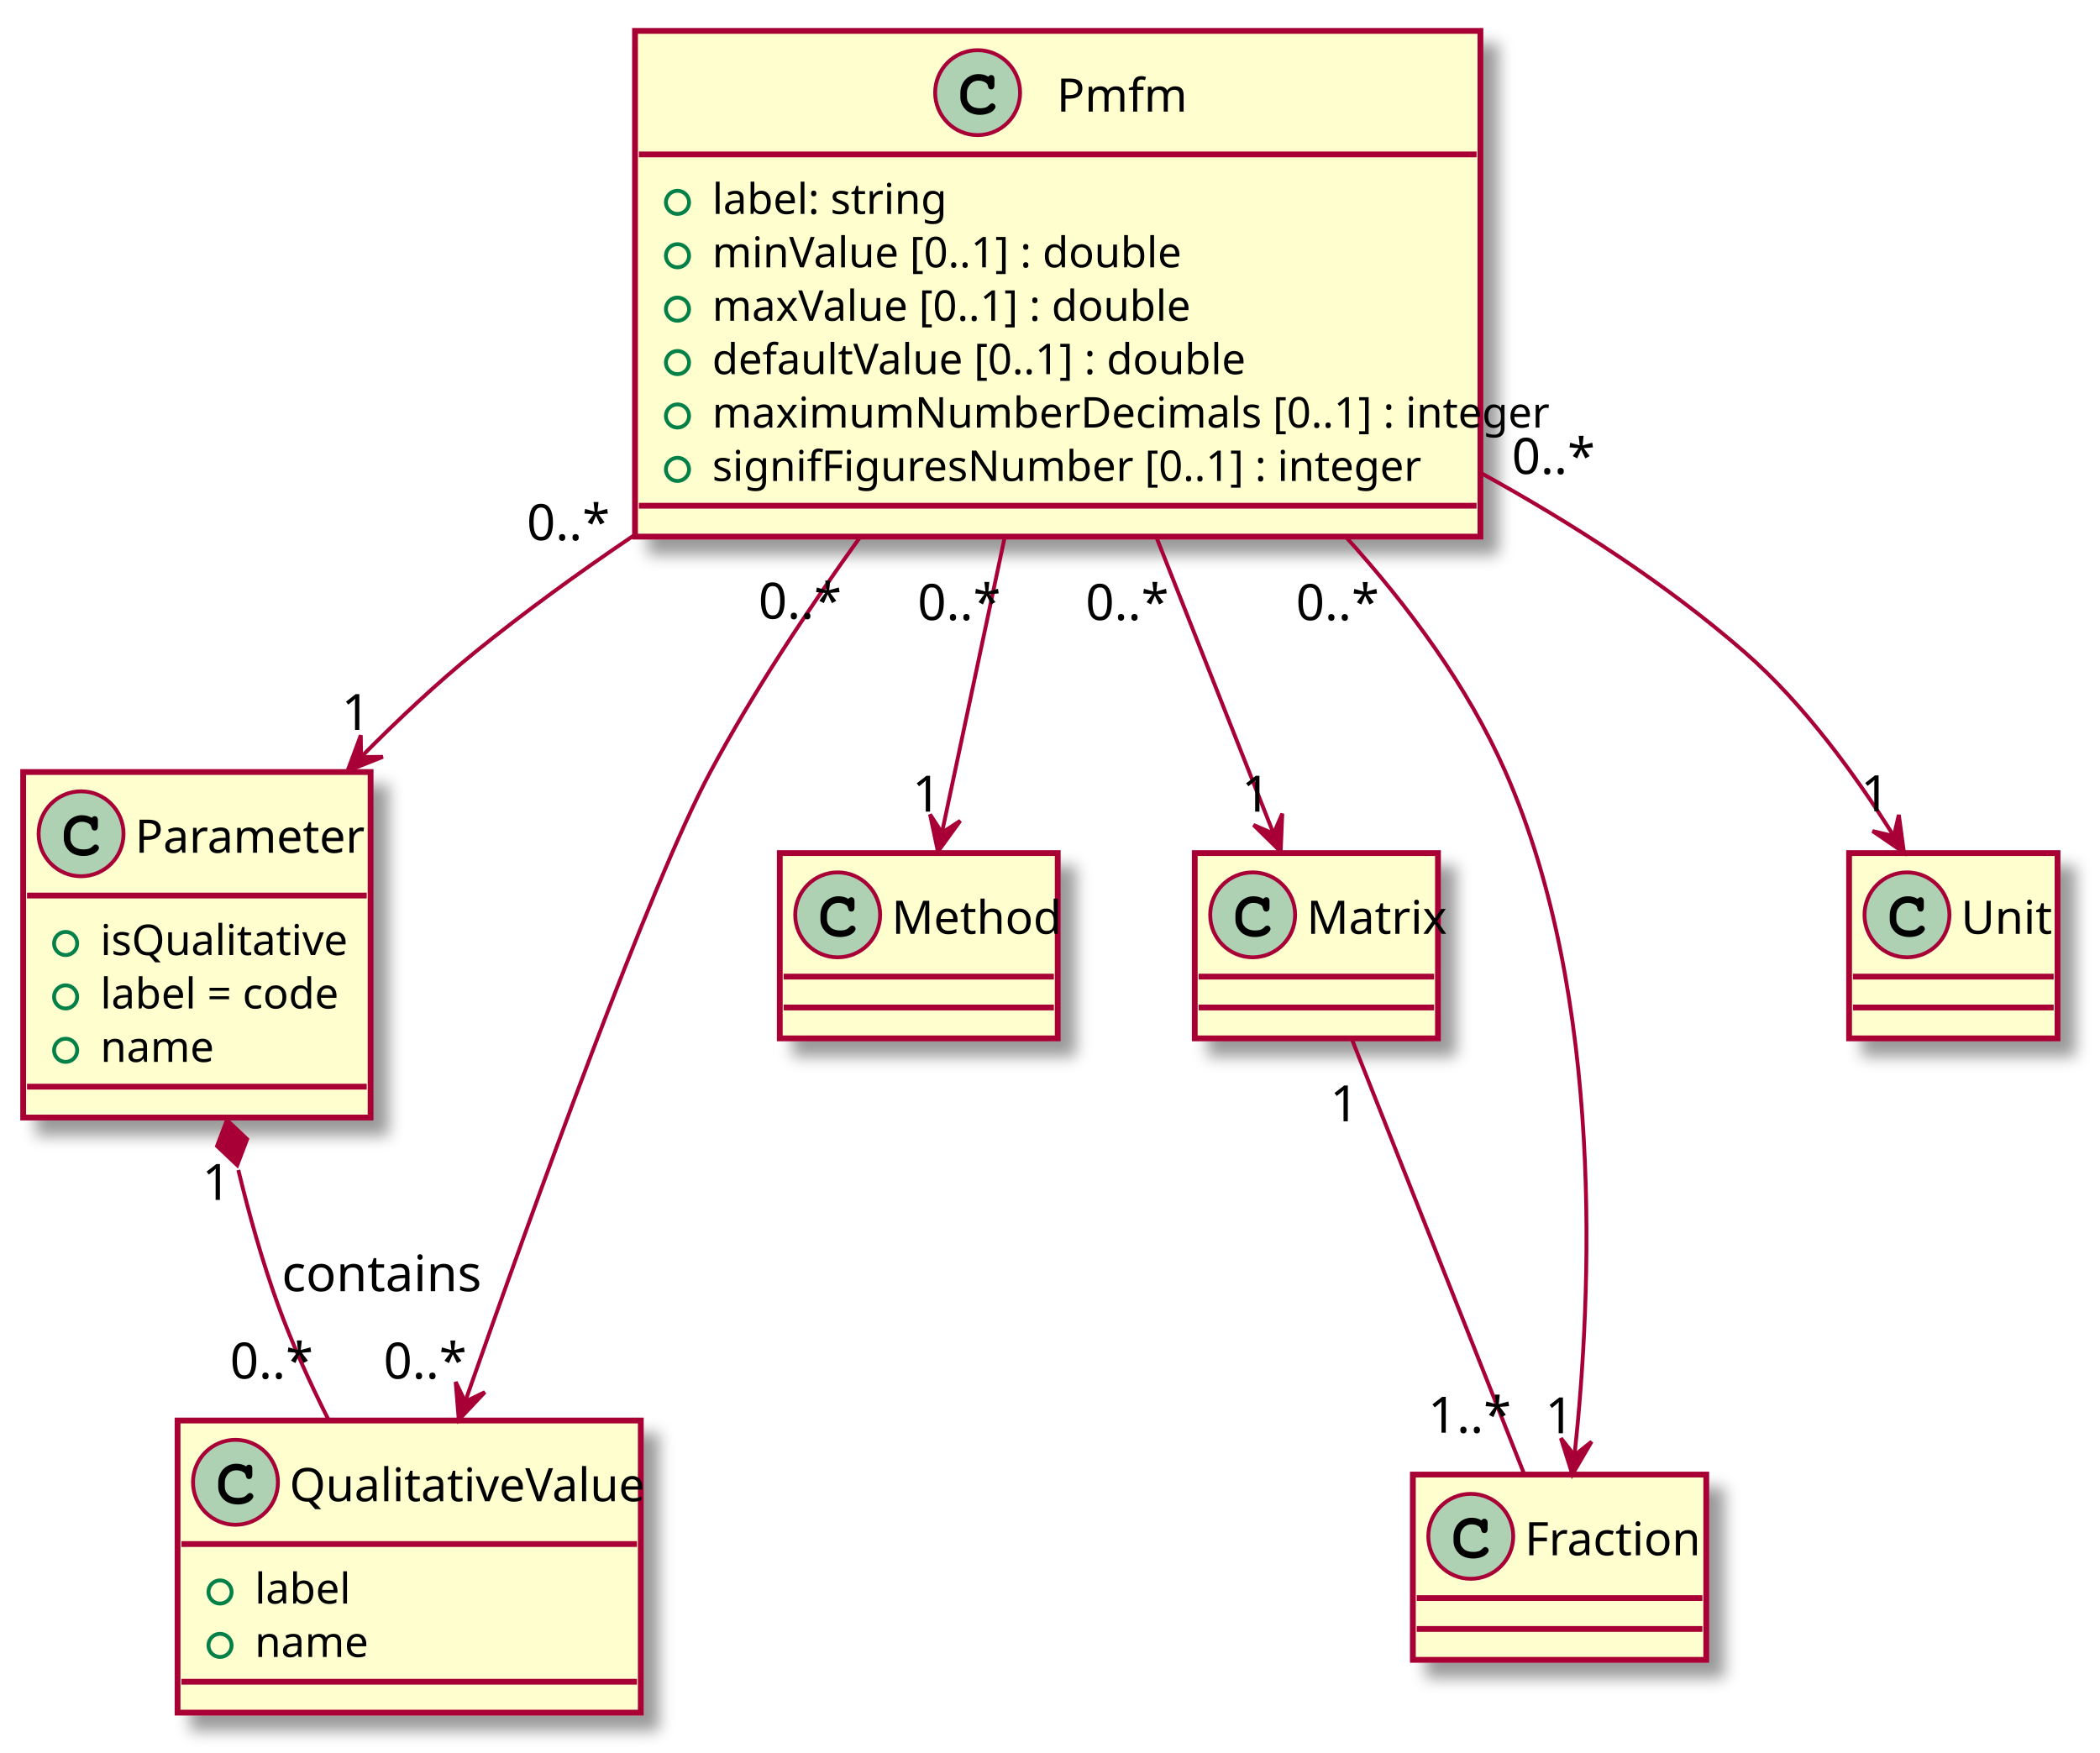
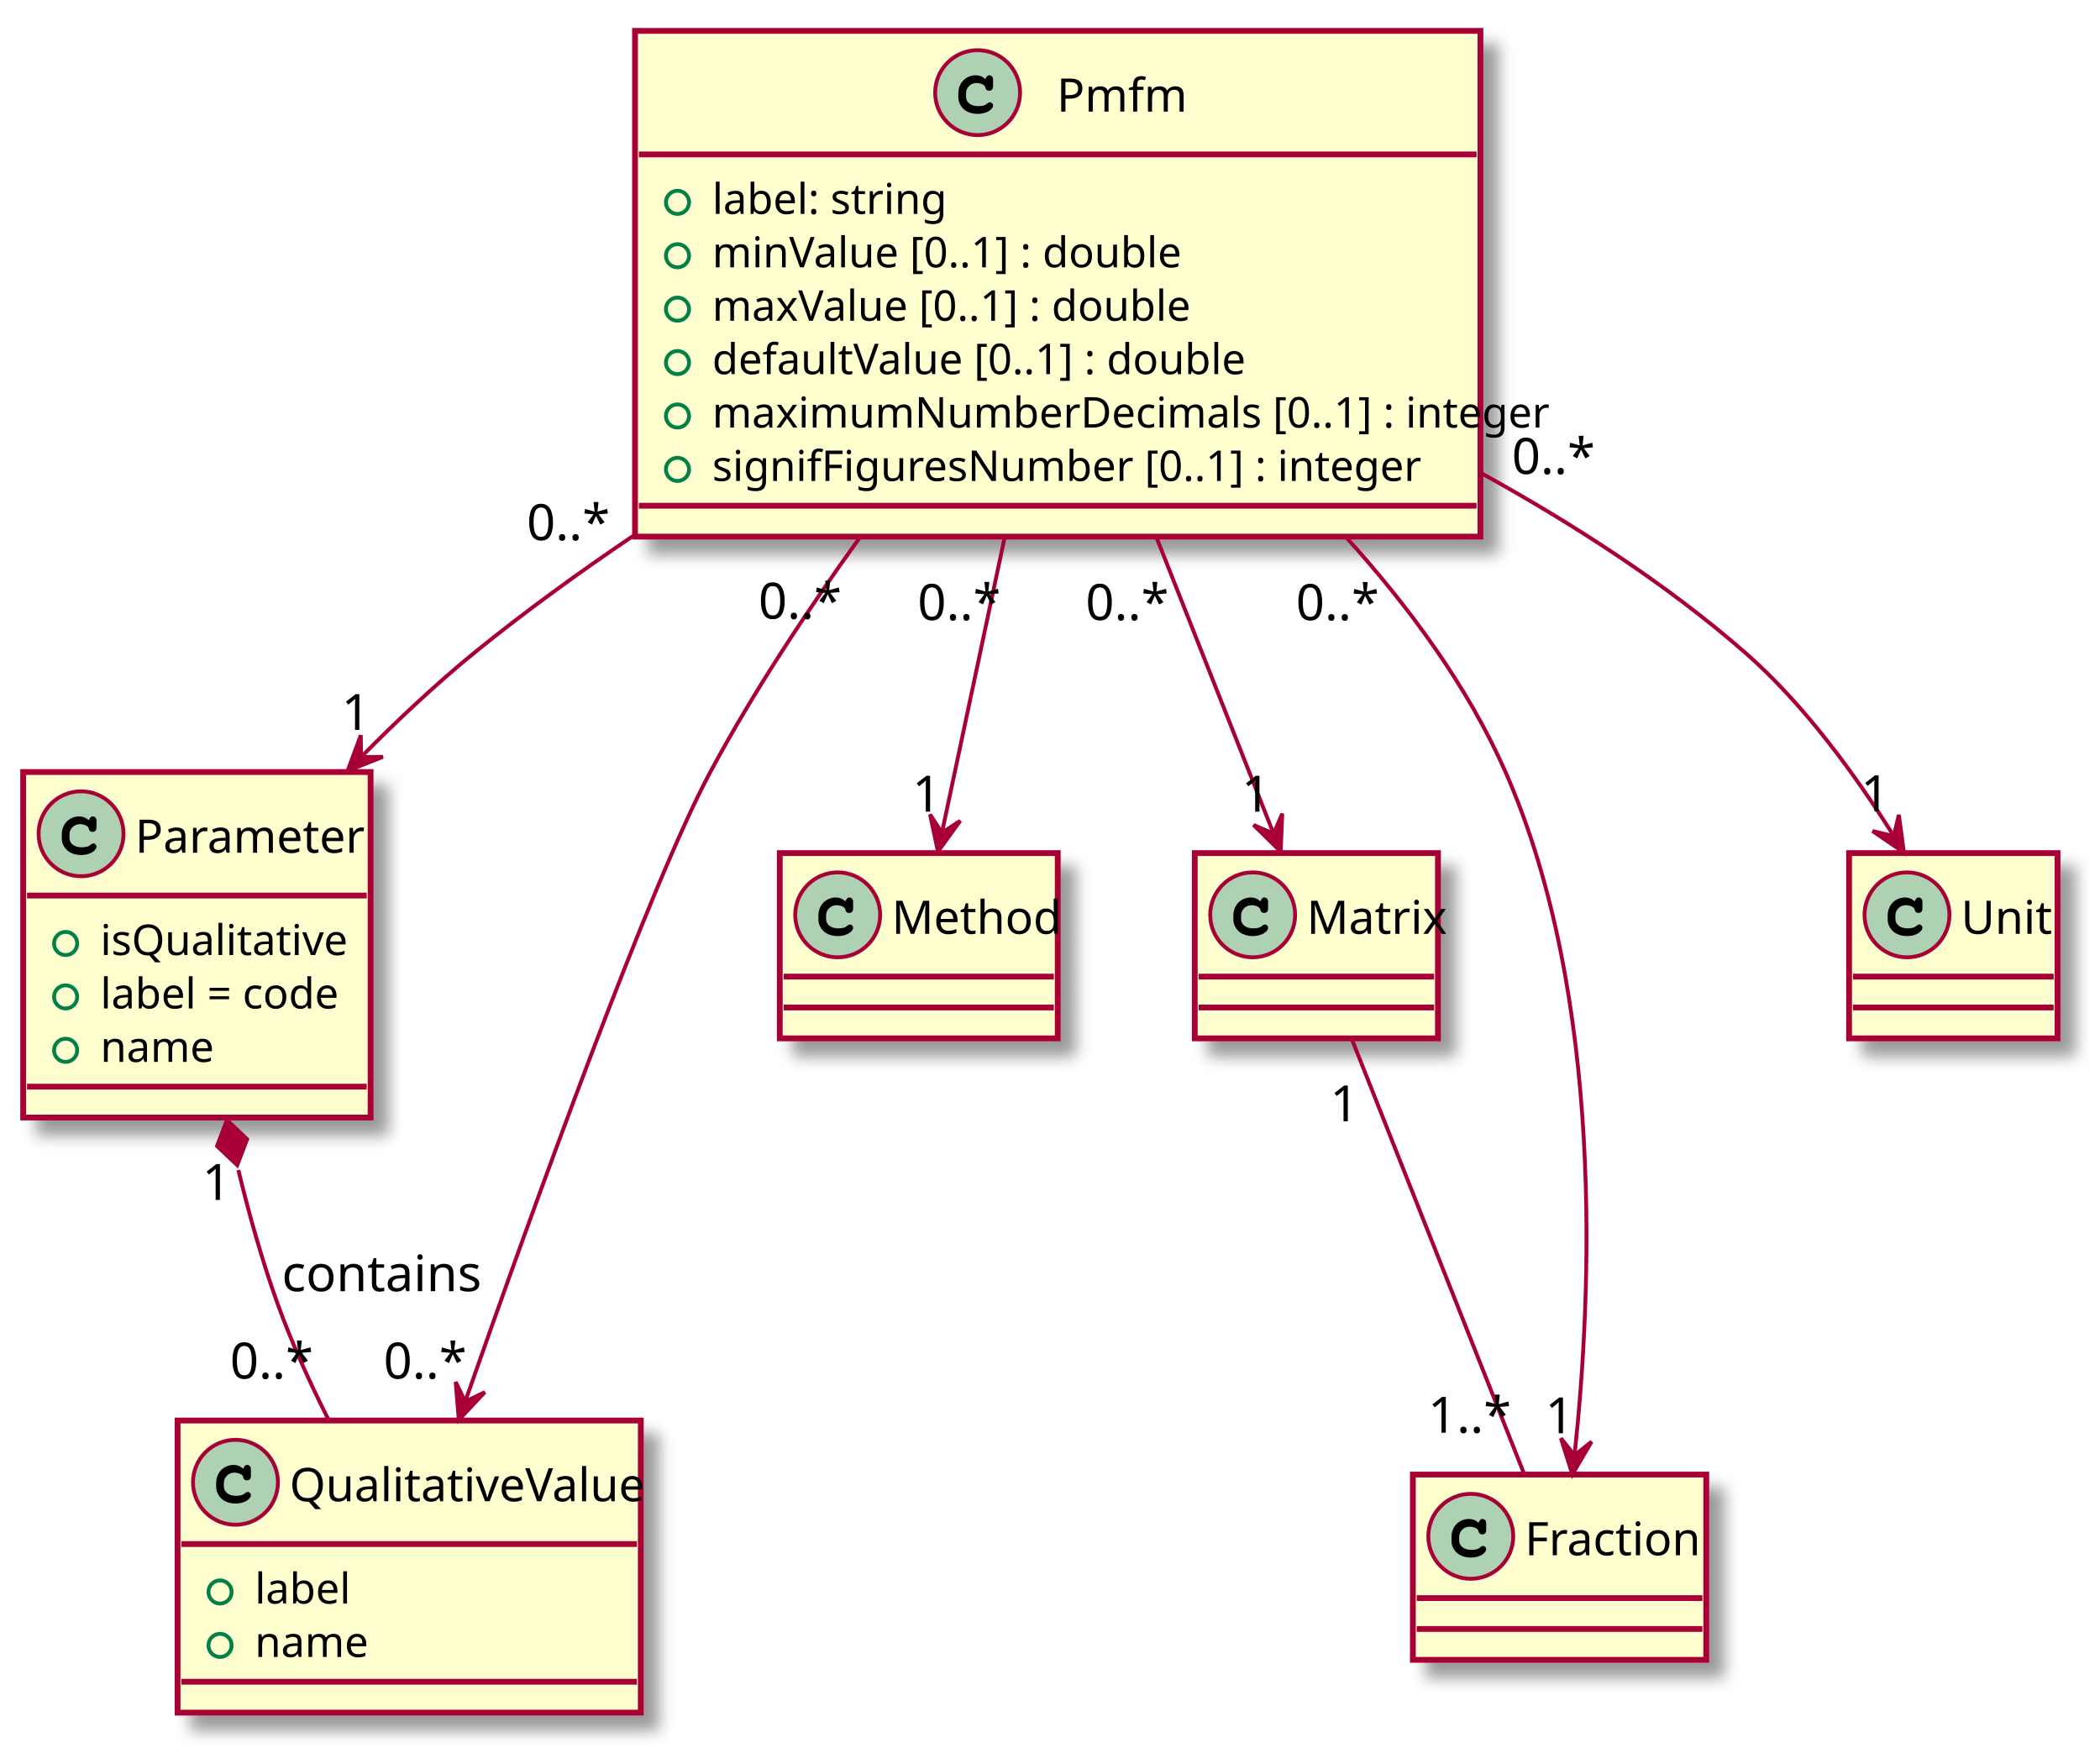
<svg xmlns="http://www.w3.org/2000/svg" contentScriptType="application/ecmascript" contentStyleType="text/css" height="454px" preserveAspectRatio="none" style="width:544px;height:454px;" version="1.1" viewBox="0 0 544 454" width="544px" zoomAndPan="magnify">
  <defs>
    <filter height="300%" id="fjoilwu7u0rds" width="300%" x="-1" y="-1">
      <feGaussianBlur result="blurOut" stdDeviation="2.0" />
      <feColorMatrix in="blurOut" result="blurOut2" type="matrix" values="0 0 0 0 0 0 0 0 0 0 0 0 0 0 0 0 0 0 .4 0" />
      <feOffset dx="4.0" dy="4.0" in="blurOut2" result="blurOut3" />
      <feBlend in="SourceGraphic" in2="blurOut3" mode="normal" />
    </filter>
  </defs>
  <g>
    <rect fill="#FEFECE" filter="url(#fjoilwu7u0rds)" height="131.016" id="Pmfm" style="stroke: #A80036; stroke-width: 1.5;" width="219" x="164.5" y="8" />
    <ellipse cx="253.25" cy="24" fill="#ADD1B2" rx="11" ry="11" style="stroke: #A80036; stroke-width: 1.0;" />
-     <path d="M256.016,19.875 Q256.172,19.656 256.359,19.547 Q256.547,19.438 256.766,19.438 Q257.141,19.438 257.375,19.695 Q257.609,19.953 257.609,20.562 L257.609,22.016 Q257.609,22.625 257.375,22.891 Q257.141,23.156 256.766,23.156 Q256.422,23.156 256.219,22.953 Q256.016,22.766 255.906,22.25 Q255.859,21.891 255.672,21.703 Q255.344,21.328 254.734,21.109 Q254.125,20.891 253.5,20.891 Q252.734,20.891 252.102,21.219 Q251.469,21.547 250.977,22.297 Q250.484,23.047 250.484,24.078 L250.484,25.172 Q250.484,26.406 251.375,27.227 Q252.266,28.047 253.859,28.047 Q254.797,28.047 255.453,27.797 Q255.844,27.641 256.266,27.203 Q256.531,26.938 256.68,26.859 Q256.828,26.781 257.031,26.781 Q257.359,26.781 257.617,27.039 Q257.875,27.297 257.875,27.641 Q257.875,27.984 257.531,28.391 Q257.031,28.969 256.234,29.297 Q255.156,29.75 253.859,29.75 Q252.344,29.75 251.141,29.125 Q250.156,28.625 249.469,27.555 Q248.781,26.484 248.781,25.203 L248.781,24.047 Q248.781,22.719 249.398,21.57 Q250.016,20.422 251.109,19.805 Q252.203,19.188 253.438,19.188 Q254.172,19.188 254.82,19.352 Q255.469,19.516 256.016,19.875 Z " />
+     <path d="M255.25,20.5 Q255.453,20 255.688,19.75 Q255.922,19.5 256.188,19.5 Q256.656,19.5 256.953,19.781 Q257.25,20.062 257.25,20.719 L257.25,22.281 Q257.25,22.938 256.969,23.219 Q256.688,23.5 256.25,23.5 Q255.859,23.5 255.609,23.328 Q255.359,23.156 255.25,22.703 Q255.203,22.391 255.031,22.219 Q254.719,21.891 254.156,21.695 Q253.594,21.5 253.031,21.5 Q252.328,21.5 251.742,21.781 Q251.156,22.062 250.703,22.688 Q250.25,23.312 250.25,24.172 L250.25,25.094 Q250.25,26.125 251.094,26.812 Q251.938,27.5 253.438,27.5 Q254.328,27.5 254.953,27.297 Q255.312,27.188 255.719,26.828 Q255.984,26.625 256.125,26.562 Q256.266,26.5 256.438,26.5 Q256.766,26.5 257.008,26.758 Q257.25,27.016 257.25,27.375 Q257.25,27.719 256.906,28.125 Q256.406,28.719 255.609,29.047 Q254.562,29.5 253.281,29.5 Q251.781,29.5 250.578,28.906 Q249.609,28.438 248.93,27.422 Q248.25,26.406 248.25,25.203 L248.25,24.109 Q248.25,22.859 248.852,21.766 Q249.453,20.672 250.508,20.086 Q251.562,19.5 252.75,19.5 Q253.469,19.5 254.094,19.75 Q254.719,20 255.25,20.5 Z " />
    <text fill="#000000" font-family="sans-serif" font-size="12" lengthAdjust="spacingAndGlyphs" textLength="33" x="273.75" y="28.91">Pmfm</text>
    <line style="stroke: #A80036; stroke-width: 1.5;" x1="165.5" x2="382.5" y1="40" y2="40" />
    <ellipse cx="175.5" cy="52.418" fill="none" rx="3" ry="3" style="stroke: #038048; stroke-width: 1.0;" />
    <text fill="#000000" font-family="sans-serif" font-size="11" lengthAdjust="spacingAndGlyphs" textLength="55" x="184.5" y="55.419">label: string</text>
    <ellipse cx="175.5" cy="66.254" fill="none" rx="3" ry="3" style="stroke: #038048; stroke-width: 1.0;" />
    <text fill="#000000" font-family="sans-serif" font-size="11" lengthAdjust="spacingAndGlyphs" textLength="112" x="184.5" y="69.255">minValue [0..1] : double</text>
    <ellipse cx="175.5" cy="80.09" fill="none" rx="3" ry="3" style="stroke: #038048; stroke-width: 1.0;" />
    <text fill="#000000" font-family="sans-serif" font-size="11" lengthAdjust="spacingAndGlyphs" textLength="116" x="184.5" y="83.091">maxValue [0..1] : double</text>
    <ellipse cx="175.5" cy="93.926" fill="none" rx="3" ry="3" style="stroke: #038048; stroke-width: 1.0;" />
    <text fill="#000000" font-family="sans-serif" font-size="11" lengthAdjust="spacingAndGlyphs" textLength="129" x="184.5" y="96.927">defaultValue [0..1] : double</text>
    <ellipse cx="175.5" cy="107.762" fill="none" rx="3" ry="3" style="stroke: #038048; stroke-width: 1.0;" />
    <text fill="#000000" font-family="sans-serif" font-size="11" lengthAdjust="spacingAndGlyphs" textLength="193" x="184.5" y="110.763">maximumNumberDecimals [0..1] : integer</text>
    <ellipse cx="175.5" cy="121.598" fill="none" rx="3" ry="3" style="stroke: #038048; stroke-width: 1.0;" />
    <text fill="#000000" font-family="sans-serif" font-size="11" lengthAdjust="spacingAndGlyphs" textLength="168" x="184.5" y="124.599">signifFiguresNumber [0..1] : integer</text>
    <line style="stroke: #A80036; stroke-width: 1.5;" x1="165.5" x2="382.5" y1="131.016" y2="131.016" />
    <rect fill="#FEFECE" filter="url(#fjoilwu7u0rds)" height="89.508" id="Parameter" style="stroke: #A80036; stroke-width: 1.5;" width="90" x="6" y="200" />
    <ellipse cx="21" cy="216" fill="#ADD1B2" rx="11" ry="11" style="stroke: #A80036; stroke-width: 1.0;" />
-     <path d="M23.766,211.875 Q23.922,211.656 24.109,211.547 Q24.297,211.438 24.516,211.438 Q24.891,211.438 25.125,211.695 Q25.359,211.953 25.359,212.562 L25.359,214.016 Q25.359,214.625 25.125,214.891 Q24.891,215.156 24.516,215.156 Q24.172,215.156 23.969,214.953 Q23.766,214.766 23.656,214.25 Q23.609,213.891 23.422,213.703 Q23.094,213.328 22.484,213.109 Q21.875,212.891 21.25,212.891 Q20.484,212.891 19.852,213.219 Q19.219,213.547 18.727,214.297 Q18.234,215.047 18.234,216.078 L18.234,217.172 Q18.234,218.406 19.125,219.227 Q20.016,220.047 21.609,220.047 Q22.547,220.047 23.203,219.797 Q23.594,219.641 24.016,219.203 Q24.281,218.938 24.43,218.859 Q24.578,218.781 24.781,218.781 Q25.109,218.781 25.367,219.039 Q25.625,219.297 25.625,219.641 Q25.625,219.984 25.281,220.391 Q24.781,220.969 23.984,221.297 Q22.906,221.75 21.609,221.75 Q20.094,221.75 18.891,221.125 Q17.906,220.625 17.219,219.555 Q16.531,218.484 16.531,217.203 L16.531,216.047 Q16.531,214.719 17.148,213.57 Q17.766,212.422 18.859,211.805 Q19.953,211.188 21.188,211.188 Q21.922,211.188 22.57,211.352 Q23.219,211.516 23.766,211.875 Z " />
+     <path d="M23,212.5 Q23.203,212 23.438,211.75 Q23.672,211.5 23.938,211.5 Q24.406,211.5 24.703,211.781 Q25,212.062 25,212.719 L25,214.281 Q25,214.938 24.719,215.219 Q24.438,215.5 24,215.5 Q23.609,215.5 23.359,215.328 Q23.109,215.156 23,214.703 Q22.953,214.391 22.781,214.219 Q22.469,213.891 21.906,213.695 Q21.344,213.5 20.781,213.5 Q20.078,213.5 19.492,213.781 Q18.906,214.062 18.453,214.688 Q18,215.312 18,216.172 L18,217.094 Q18,218.125 18.844,218.812 Q19.688,219.5 21.188,219.5 Q22.078,219.5 22.703,219.297 Q23.062,219.188 23.469,218.828 Q23.734,218.625 23.875,218.562 Q24.016,218.5 24.188,218.5 Q24.516,218.5 24.758,218.758 Q25,219.016 25,219.375 Q25,219.719 24.656,220.125 Q24.156,220.719 23.359,221.047 Q22.312,221.5 21.031,221.5 Q19.531,221.5 18.328,220.906 Q17.359,220.438 16.68,219.422 Q16,218.406 16,217.203 L16,216.109 Q16,214.859 16.602,213.766 Q17.203,212.672 18.258,212.086 Q19.312,211.5 20.5,211.5 Q21.219,211.5 21.844,211.75 Q22.469,212 23,212.5 Z " />
    <text fill="#000000" font-family="sans-serif" font-size="12" lengthAdjust="spacingAndGlyphs" textLength="58" x="35" y="220.91">Parameter</text>
    <line style="stroke: #A80036; stroke-width: 1.5;" x1="7" x2="95" y1="232" y2="232" />
    <ellipse cx="17" cy="244.418" fill="none" rx="3" ry="3" style="stroke: #038048; stroke-width: 1.0;" />
    <text fill="#000000" font-family="sans-serif" font-size="11" lengthAdjust="spacingAndGlyphs" textLength="58" x="26" y="247.419">isQualitative</text>
    <ellipse cx="17" cy="258.254" fill="none" rx="3" ry="3" style="stroke: #038048; stroke-width: 1.0;" />
    <text fill="#000000" font-family="sans-serif" font-size="11" lengthAdjust="spacingAndGlyphs" textLength="58" x="26" y="261.255">label = code</text>
    <ellipse cx="17" cy="272.09" fill="none" rx="3" ry="3" style="stroke: #038048; stroke-width: 1.0;" />
    <text fill="#000000" font-family="sans-serif" font-size="11" lengthAdjust="spacingAndGlyphs" textLength="26" x="26" y="275.091">name</text>
    <line style="stroke: #A80036; stroke-width: 1.5;" x1="7" x2="95" y1="281.508" y2="281.508" />
    <rect fill="#FEFECE" filter="url(#fjoilwu7u0rds)" height="75.672" id="QualitativeValue" style="stroke: #A80036; stroke-width: 1.5;" width="120" x="46" y="368" />
    <ellipse cx="61" cy="384" fill="#ADD1B2" rx="11" ry="11" style="stroke: #A80036; stroke-width: 1.0;" />
-     <path d="M63.766,379.875 Q63.922,379.656 64.109,379.547 Q64.297,379.438 64.516,379.438 Q64.891,379.438 65.125,379.695 Q65.359,379.953 65.359,380.562 L65.359,382.016 Q65.359,382.625 65.125,382.891 Q64.891,383.156 64.516,383.156 Q64.172,383.156 63.969,382.953 Q63.766,382.766 63.656,382.25 Q63.609,381.891 63.422,381.703 Q63.094,381.328 62.484,381.109 Q61.875,380.891 61.25,380.891 Q60.484,380.891 59.852,381.219 Q59.219,381.547 58.727,382.297 Q58.234,383.047 58.234,384.078 L58.234,385.172 Q58.234,386.406 59.125,387.227 Q60.016,388.047 61.609,388.047 Q62.547,388.047 63.203,387.797 Q63.594,387.641 64.016,387.203 Q64.281,386.938 64.43,386.859 Q64.578,386.781 64.781,386.781 Q65.109,386.781 65.367,387.039 Q65.625,387.297 65.625,387.641 Q65.625,387.984 65.281,388.391 Q64.781,388.969 63.984,389.297 Q62.906,389.75 61.609,389.75 Q60.094,389.75 58.891,389.125 Q57.906,388.625 57.219,387.555 Q56.531,386.484 56.531,385.203 L56.531,384.047 Q56.531,382.719 57.148,381.57 Q57.766,380.422 58.859,379.805 Q59.953,379.188 61.188,379.188 Q61.922,379.188 62.57,379.352 Q63.219,379.516 63.766,379.875 Z " />
+     <path d="M63,380.5 Q63.203,380 63.438,379.75 Q63.672,379.5 63.938,379.5 Q64.406,379.5 64.703,379.781 Q65,380.062 65,380.719 L65,382.281 Q65,382.938 64.719,383.219 Q64.438,383.5 64,383.5 Q63.609,383.5 63.359,383.328 Q63.109,383.156 63,382.703 Q62.953,382.391 62.781,382.219 Q62.469,381.891 61.906,381.695 Q61.344,381.5 60.781,381.5 Q60.078,381.5 59.492,381.781 Q58.906,382.062 58.453,382.688 Q58,383.312 58,384.172 L58,385.094 Q58,386.125 58.844,386.812 Q59.688,387.5 61.188,387.5 Q62.078,387.5 62.703,387.297 Q63.062,387.188 63.469,386.828 Q63.734,386.625 63.875,386.562 Q64.016,386.5 64.188,386.5 Q64.516,386.5 64.758,386.758 Q65,387.016 65,387.375 Q65,387.719 64.656,388.125 Q64.156,388.719 63.359,389.047 Q62.312,389.5 61.031,389.5 Q59.531,389.5 58.328,388.906 Q57.359,388.438 56.68,387.422 Q56,386.406 56,385.203 L56,384.109 Q56,382.859 56.602,381.766 Q57.203,380.672 58.258,380.086 Q59.312,379.5 60.5,379.5 Q61.219,379.5 61.844,379.75 Q62.469,380 63,380.5 Z " />
    <text fill="#000000" font-family="sans-serif" font-size="12" lengthAdjust="spacingAndGlyphs" textLength="88" x="75" y="388.91">QualitativeValue</text>
    <line style="stroke: #A80036; stroke-width: 1.5;" x1="47" x2="165" y1="400" y2="400" />
    <ellipse cx="57" cy="412.418" fill="none" rx="3" ry="3" style="stroke: #038048; stroke-width: 1.0;" />
    <text fill="#000000" font-family="sans-serif" font-size="11" lengthAdjust="spacingAndGlyphs" textLength="22" x="66" y="415.419">label</text>
    <ellipse cx="57" cy="426.254" fill="none" rx="3" ry="3" style="stroke: #038048; stroke-width: 1.0;" />
    <text fill="#000000" font-family="sans-serif" font-size="11" lengthAdjust="spacingAndGlyphs" textLength="26" x="66" y="429.255">name</text>
    <line style="stroke: #A80036; stroke-width: 1.5;" x1="47" x2="165" y1="435.672" y2="435.672" />
    <rect fill="#FEFECE" filter="url(#fjoilwu7u0rds)" height="48" id="Method" style="stroke: #A80036; stroke-width: 1.5;" width="72" x="202" y="221" />
    <ellipse cx="217" cy="237" fill="#ADD1B2" rx="11" ry="11" style="stroke: #A80036; stroke-width: 1.0;" />
-     <path d="M219.766,232.875 Q219.922,232.656 220.109,232.547 Q220.297,232.438 220.516,232.438 Q220.891,232.438 221.125,232.695 Q221.359,232.953 221.359,233.562 L221.359,235.016 Q221.359,235.625 221.125,235.891 Q220.891,236.156 220.516,236.156 Q220.172,236.156 219.969,235.953 Q219.766,235.766 219.656,235.25 Q219.609,234.891 219.422,234.703 Q219.094,234.328 218.484,234.109 Q217.875,233.891 217.25,233.891 Q216.484,233.891 215.852,234.219 Q215.219,234.547 214.727,235.297 Q214.234,236.047 214.234,237.078 L214.234,238.172 Q214.234,239.406 215.125,240.227 Q216.016,241.047 217.609,241.047 Q218.547,241.047 219.203,240.797 Q219.594,240.641 220.016,240.203 Q220.281,239.938 220.43,239.859 Q220.578,239.781 220.781,239.781 Q221.109,239.781 221.367,240.039 Q221.625,240.297 221.625,240.641 Q221.625,240.984 221.281,241.391 Q220.781,241.969 219.984,242.297 Q218.906,242.75 217.609,242.75 Q216.094,242.75 214.891,242.125 Q213.906,241.625 213.219,240.555 Q212.531,239.484 212.531,238.203 L212.531,237.047 Q212.531,235.719 213.148,234.57 Q213.766,233.422 214.859,232.805 Q215.953,232.188 217.188,232.188 Q217.922,232.188 218.57,232.352 Q219.219,232.516 219.766,232.875 Z " />
+     <path d="M219,233.5 Q219.203,233 219.438,232.75 Q219.672,232.5 219.938,232.5 Q220.406,232.5 220.703,232.781 Q221,233.062 221,233.719 L221,235.281 Q221,235.938 220.719,236.219 Q220.438,236.5 220,236.5 Q219.609,236.5 219.359,236.328 Q219.109,236.156 219,235.703 Q218.953,235.391 218.781,235.219 Q218.469,234.891 217.906,234.695 Q217.344,234.5 216.781,234.5 Q216.078,234.5 215.492,234.781 Q214.906,235.062 214.453,235.688 Q214,236.312 214,237.172 L214,238.094 Q214,239.125 214.844,239.812 Q215.688,240.5 217.188,240.5 Q218.078,240.5 218.703,240.297 Q219.062,240.188 219.469,239.828 Q219.734,239.625 219.875,239.562 Q220.016,239.5 220.188,239.5 Q220.516,239.5 220.758,239.758 Q221,240.016 221,240.375 Q221,240.719 220.656,241.125 Q220.156,241.719 219.359,242.047 Q218.312,242.5 217.031,242.5 Q215.531,242.5 214.328,241.906 Q213.359,241.438 212.68,240.422 Q212,239.406 212,238.203 L212,237.109 Q212,235.859 212.602,234.766 Q213.203,233.672 214.258,233.086 Q215.312,232.5 216.5,232.5 Q217.219,232.5 217.844,232.75 Q218.469,233 219,233.5 Z " />
    <text fill="#000000" font-family="sans-serif" font-size="12" lengthAdjust="spacingAndGlyphs" textLength="40" x="231" y="241.91">Method</text>
    <line style="stroke: #A80036; stroke-width: 1.5;" x1="203" x2="273" y1="253" y2="253" />
    <line style="stroke: #A80036; stroke-width: 1.5;" x1="203" x2="273" y1="261" y2="261" />
    <rect fill="#FEFECE" filter="url(#fjoilwu7u0rds)" height="48" id="Matrix" style="stroke: #A80036; stroke-width: 1.5;" width="63" x="309.5" y="221" />
    <ellipse cx="324.5" cy="237" fill="#ADD1B2" rx="11" ry="11" style="stroke: #A80036; stroke-width: 1.0;" />
-     <path d="M327.266,232.875 Q327.422,232.656 327.609,232.547 Q327.797,232.438 328.016,232.438 Q328.391,232.438 328.625,232.695 Q328.859,232.953 328.859,233.562 L328.859,235.016 Q328.859,235.625 328.625,235.891 Q328.391,236.156 328.016,236.156 Q327.672,236.156 327.469,235.953 Q327.266,235.766 327.156,235.25 Q327.109,234.891 326.922,234.703 Q326.594,234.328 325.984,234.109 Q325.375,233.891 324.75,233.891 Q323.984,233.891 323.352,234.219 Q322.719,234.547 322.227,235.297 Q321.734,236.047 321.734,237.078 L321.734,238.172 Q321.734,239.406 322.625,240.227 Q323.516,241.047 325.109,241.047 Q326.047,241.047 326.703,240.797 Q327.094,240.641 327.516,240.203 Q327.781,239.938 327.93,239.859 Q328.078,239.781 328.281,239.781 Q328.609,239.781 328.867,240.039 Q329.125,240.297 329.125,240.641 Q329.125,240.984 328.781,241.391 Q328.281,241.969 327.484,242.297 Q326.406,242.75 325.109,242.75 Q323.594,242.75 322.391,242.125 Q321.406,241.625 320.719,240.555 Q320.031,239.484 320.031,238.203 L320.031,237.047 Q320.031,235.719 320.648,234.57 Q321.266,233.422 322.359,232.805 Q323.453,232.188 324.688,232.188 Q325.422,232.188 326.07,232.352 Q326.719,232.516 327.266,232.875 Z " />
+     <path d="M326.5,233.5 Q326.703,233 326.938,232.75 Q327.172,232.5 327.438,232.5 Q327.906,232.5 328.203,232.781 Q328.5,233.062 328.5,233.719 L328.5,235.281 Q328.5,235.938 328.219,236.219 Q327.938,236.5 327.5,236.5 Q327.109,236.5 326.859,236.328 Q326.609,236.156 326.5,235.703 Q326.453,235.391 326.281,235.219 Q325.969,234.891 325.406,234.695 Q324.844,234.5 324.281,234.5 Q323.578,234.5 322.992,234.781 Q322.406,235.062 321.953,235.688 Q321.5,236.312 321.5,237.172 L321.5,238.094 Q321.5,239.125 322.344,239.812 Q323.188,240.5 324.688,240.5 Q325.578,240.5 326.203,240.297 Q326.562,240.188 326.969,239.828 Q327.234,239.625 327.375,239.562 Q327.516,239.5 327.688,239.5 Q328.016,239.5 328.258,239.758 Q328.5,240.016 328.5,240.375 Q328.5,240.719 328.156,241.125 Q327.656,241.719 326.859,242.047 Q325.812,242.5 324.531,242.5 Q323.031,242.5 321.828,241.906 Q320.859,241.438 320.18,240.422 Q319.5,239.406 319.5,238.203 L319.5,237.109 Q319.5,235.859 320.102,234.766 Q320.703,233.672 321.758,233.086 Q322.812,232.5 324,232.5 Q324.719,232.5 325.344,232.75 Q325.969,233 326.5,233.5 Z " />
    <text fill="#000000" font-family="sans-serif" font-size="12" lengthAdjust="spacingAndGlyphs" textLength="31" x="338.5" y="241.91">Matrix</text>
    <line style="stroke: #A80036; stroke-width: 1.5;" x1="310.5" x2="371.5" y1="253" y2="253" />
    <line style="stroke: #A80036; stroke-width: 1.5;" x1="310.5" x2="371.5" y1="261" y2="261" />
    <rect fill="#FEFECE" filter="url(#fjoilwu7u0rds)" height="48" id="Fraction" style="stroke: #A80036; stroke-width: 1.5;" width="76" x="366" y="382" />
    <ellipse cx="381" cy="398" fill="#ADD1B2" rx="11" ry="11" style="stroke: #A80036; stroke-width: 1.0;" />
-     <path d="M383.766,393.875 Q383.922,393.656 384.109,393.547 Q384.297,393.438 384.516,393.438 Q384.891,393.438 385.125,393.695 Q385.359,393.953 385.359,394.562 L385.359,396.016 Q385.359,396.625 385.125,396.891 Q384.891,397.156 384.516,397.156 Q384.172,397.156 383.969,396.953 Q383.766,396.766 383.656,396.25 Q383.609,395.891 383.422,395.703 Q383.094,395.328 382.484,395.109 Q381.875,394.891 381.25,394.891 Q380.484,394.891 379.852,395.219 Q379.219,395.547 378.727,396.297 Q378.234,397.047 378.234,398.078 L378.234,399.172 Q378.234,400.406 379.125,401.227 Q380.016,402.047 381.609,402.047 Q382.547,402.047 383.203,401.797 Q383.594,401.641 384.016,401.203 Q384.281,400.938 384.43,400.859 Q384.578,400.781 384.781,400.781 Q385.109,400.781 385.367,401.039 Q385.625,401.297 385.625,401.641 Q385.625,401.984 385.281,402.391 Q384.781,402.969 383.984,403.297 Q382.906,403.75 381.609,403.75 Q380.094,403.75 378.891,403.125 Q377.906,402.625 377.219,401.555 Q376.531,400.484 376.531,399.203 L376.531,398.047 Q376.531,396.719 377.148,395.57 Q377.766,394.422 378.859,393.805 Q379.953,393.188 381.188,393.188 Q381.922,393.188 382.57,393.352 Q383.219,393.516 383.766,393.875 Z " />
+     <path d="M383,394.5 Q383.203,394 383.438,393.75 Q383.672,393.5 383.938,393.5 Q384.406,393.5 384.703,393.781 Q385,394.062 385,394.719 L385,396.281 Q385,396.938 384.719,397.219 Q384.438,397.5 384,397.5 Q383.609,397.5 383.359,397.328 Q383.109,397.156 383,396.703 Q382.953,396.391 382.781,396.219 Q382.469,395.891 381.906,395.695 Q381.344,395.5 380.781,395.5 Q380.078,395.5 379.492,395.781 Q378.906,396.062 378.453,396.688 Q378,397.312 378,398.172 L378,399.094 Q378,400.125 378.844,400.812 Q379.688,401.5 381.188,401.5 Q382.078,401.5 382.703,401.297 Q383.062,401.188 383.469,400.828 Q383.734,400.625 383.875,400.562 Q384.016,400.5 384.188,400.5 Q384.516,400.5 384.758,400.758 Q385,401.016 385,401.375 Q385,401.719 384.656,402.125 Q384.156,402.719 383.359,403.047 Q382.312,403.5 381.031,403.5 Q379.531,403.5 378.328,402.906 Q377.359,402.438 376.68,401.422 Q376,400.406 376,399.203 L376,398.109 Q376,396.859 376.602,395.766 Q377.203,394.672 378.258,394.086 Q379.312,393.5 380.5,393.5 Q381.219,393.5 381.844,393.75 Q382.469,394 383,394.5 Z " />
    <text fill="#000000" font-family="sans-serif" font-size="12" lengthAdjust="spacingAndGlyphs" textLength="44" x="395" y="402.91">Fraction</text>
    <line style="stroke: #A80036; stroke-width: 1.5;" x1="367" x2="441" y1="414" y2="414" />
    <line style="stroke: #A80036; stroke-width: 1.5;" x1="367" x2="441" y1="422" y2="422" />
    <rect fill="#FEFECE" filter="url(#fjoilwu7u0rds)" height="48" id="Unit" style="stroke: #A80036; stroke-width: 1.5;" width="54" x="479" y="221" />
    <ellipse cx="494" cy="237" fill="#ADD1B2" rx="11" ry="11" style="stroke: #A80036; stroke-width: 1.0;" />
-     <path d="M496.766,232.875 Q496.922,232.656 497.109,232.547 Q497.297,232.438 497.516,232.438 Q497.891,232.438 498.125,232.695 Q498.359,232.953 498.359,233.562 L498.359,235.016 Q498.359,235.625 498.125,235.891 Q497.891,236.156 497.516,236.156 Q497.172,236.156 496.969,235.953 Q496.766,235.766 496.656,235.25 Q496.609,234.891 496.422,234.703 Q496.094,234.328 495.484,234.109 Q494.875,233.891 494.25,233.891 Q493.484,233.891 492.852,234.219 Q492.219,234.547 491.727,235.297 Q491.234,236.047 491.234,237.078 L491.234,238.172 Q491.234,239.406 492.125,240.227 Q493.016,241.047 494.609,241.047 Q495.547,241.047 496.203,240.797 Q496.594,240.641 497.016,240.203 Q497.281,239.938 497.43,239.859 Q497.578,239.781 497.781,239.781 Q498.109,239.781 498.367,240.039 Q498.625,240.297 498.625,240.641 Q498.625,240.984 498.281,241.391 Q497.781,241.969 496.984,242.297 Q495.906,242.75 494.609,242.75 Q493.094,242.75 491.891,242.125 Q490.906,241.625 490.219,240.555 Q489.531,239.484 489.531,238.203 L489.531,237.047 Q489.531,235.719 490.148,234.57 Q490.766,233.422 491.859,232.805 Q492.953,232.188 494.188,232.188 Q494.922,232.188 495.57,232.352 Q496.219,232.516 496.766,232.875 Z " />
+     <path d="M496,233.5 Q496.203,233 496.438,232.75 Q496.672,232.5 496.938,232.5 Q497.406,232.5 497.703,232.781 Q498,233.062 498,233.719 L498,235.281 Q498,235.938 497.719,236.219 Q497.438,236.5 497,236.5 Q496.609,236.5 496.359,236.328 Q496.109,236.156 496,235.703 Q495.953,235.391 495.781,235.219 Q495.469,234.891 494.906,234.695 Q494.344,234.5 493.781,234.5 Q493.078,234.5 492.492,234.781 Q491.906,235.062 491.453,235.688 Q491,236.312 491,237.172 L491,238.094 Q491,239.125 491.844,239.812 Q492.688,240.5 494.188,240.5 Q495.078,240.5 495.703,240.297 Q496.062,240.188 496.469,239.828 Q496.734,239.625 496.875,239.562 Q497.016,239.5 497.188,239.5 Q497.516,239.5 497.758,239.758 Q498,240.016 498,240.375 Q498,240.719 497.656,241.125 Q497.156,241.719 496.359,242.047 Q495.312,242.5 494.031,242.5 Q492.531,242.5 491.328,241.906 Q490.359,241.438 489.68,240.422 Q489,239.406 489,238.203 L489,237.109 Q489,235.859 489.602,234.766 Q490.203,233.672 491.258,233.086 Q492.312,232.5 493.5,232.5 Q494.219,232.5 494.844,232.75 Q495.469,233 496,233.5 Z " />
    <text fill="#000000" font-family="sans-serif" font-size="12" lengthAdjust="spacingAndGlyphs" textLength="22" x="508" y="241.91">Unit</text>
    <line style="stroke: #A80036; stroke-width: 1.5;" x1="480" x2="532" y1="253" y2="253" />
    <line style="stroke: #A80036; stroke-width: 1.5;" x1="480" x2="532" y1="261" y2="261" />
    <path d="M260.287,139.064 C254.682,165.456 248.488,194.62 244.055,215.491 " fill="none" id="Pmfm-Method" style="stroke: #A80036; stroke-width: 1.0;" />
    <polygon fill="#A80036" points="242.968,220.611,248.75,212.638,244.007,215.72,240.925,210.976,242.968,220.611" style="stroke: #A80036; stroke-width: 1.0;" />
    <text fill="#000000" font-family="sans-serif" font-size="13" lengthAdjust="spacingAndGlyphs" textLength="20" x="237.693" y="160.624">0..*</text>
    <text fill="#000000" font-family="sans-serif" font-size="13" lengthAdjust="spacingAndGlyphs" textLength="7" x="236.326" y="210.254">1</text>
    <path d="M299.521,139.064 C309.997,165.568 321.579,194.867 329.835,215.755 " fill="none" id="Pmfm-Matrix" style="stroke: #A80036; stroke-width: 1.0;" />
    <polygon fill="#A80036" points="331.755,220.611,332.166,210.771,329.916,215.961,324.726,213.712,331.755,220.611" style="stroke: #A80036; stroke-width: 1.0;" />
    <text fill="#000000" font-family="sans-serif" font-size="13" lengthAdjust="spacingAndGlyphs" textLength="20" x="281.219" y="160.624">0..*</text>
    <text fill="#000000" font-family="sans-serif" font-size="13" lengthAdjust="spacingAndGlyphs" textLength="7" x="321.648" y="210.254">1</text>
    <path d="M348.637,139.09 C364.963,157.108 380.259,177.868 390,200 C415.787,258.59 412.302,335.765 407.911,376.684 " fill="none" id="Pmfm-Fraction" style="stroke: #A80036; stroke-width: 1.0;" />
    <polygon fill="#A80036" points="407.317,381.972,412.297,373.475,407.876,377.003,404.348,372.581,407.317,381.972" style="stroke: #A80036; stroke-width: 1.0;" />
    <text fill="#000000" font-family="sans-serif" font-size="13" lengthAdjust="spacingAndGlyphs" textLength="20" x="335.707" y="160.652">0..*</text>
    <text fill="#000000" font-family="sans-serif" font-size="13" lengthAdjust="spacingAndGlyphs" textLength="7" x="400.27" y="371.305">1</text>
    <path d="M222.782,139.176 C209.126,158.131 195.1,179.332 184,200 C168.466,228.924 138.469,311.894 120.541,362.978 " fill="none" id="Pmfm-QualitativeValue" style="stroke: #A80036; stroke-width: 1.0;" />
    <polygon fill="#A80036" points="118.845,367.819,125.596,360.648,120.499,363.101,118.046,358.003,118.845,367.819" style="stroke: #A80036; stroke-width: 1.0;" />
    <text fill="#000000" font-family="sans-serif" font-size="13" lengthAdjust="spacingAndGlyphs" textLength="20" x="196.469" y="160.286">0..*</text>
    <text fill="#000000" font-family="sans-serif" font-size="13" lengthAdjust="spacingAndGlyphs" textLength="20" x="99.352" y="357.149">0..*</text>
    <path d="M383.602,122.517 C407.508,135.682 431.7,151.288 452,169 C467.339,182.383 480.737,200.923 490.351,216.22 " fill="none" id="Pmfm-Unit" style="stroke: #A80036; stroke-width: 1.0;" />
    <polygon fill="#A80036" points="493.211,220.854,491.887,211.095,490.584,216.599,485.08,215.297,493.211,220.854" style="stroke: #A80036; stroke-width: 1.0;" />
    <text fill="#000000" font-family="sans-serif" font-size="13" lengthAdjust="spacingAndGlyphs" textLength="20" x="391.638" y="122.779">0..*</text>
    <text fill="#000000" font-family="sans-serif" font-size="13" lengthAdjust="spacingAndGlyphs" textLength="7" x="482.037" y="210.157">1</text>
    <path d="M164.129,138.754 C149.907,148.363 135.839,158.564 123,169 C113.073,177.069 103.124,186.419 93.926,195.721 " fill="none" id="Pmfm-Parameter" style="stroke: #A80036; stroke-width: 1.0;" />
    <polygon fill="#A80036" points="90.032,199.702,99.185,196.065,93.528,196.127,93.465,190.471,90.032,199.702" style="stroke: #A80036; stroke-width: 1.0;" />
    <text fill="#000000" font-family="sans-serif" font-size="13" lengthAdjust="spacingAndGlyphs" textLength="20" x="136.45" y="139.928">0..*</text>
    <text fill="#000000" font-family="sans-serif" font-size="13" lengthAdjust="spacingAndGlyphs" textLength="7" x="88.473" y="189.101">1</text>
    <path d="M350.161,269.12 C362.105,299.265 382.878,351.693 394.828,381.852 " fill="none" id="Matrix-Fraction" style="stroke: #A80036; stroke-width: 1.0;" />
    <text fill="#000000" font-family="sans-serif" font-size="13" lengthAdjust="spacingAndGlyphs" textLength="7" x="344.541" y="290.487">1</text>
    <text fill="#000000" font-family="sans-serif" font-size="13" lengthAdjust="spacingAndGlyphs" textLength="20" x="369.915" y="371.154">1..*</text>
    <path d="M61.742,303.104 C64.579,314.801 67.992,326.918 72,338 C75.593,347.936 80.316,358.292 85.095,367.807 " fill="none" id="Parameter-QualitativeValue" style="stroke: #A80036; stroke-width: 1.0;" />
    <polygon fill="#A80036" points="58.783,290.155,56.221,296.895,61.456,301.853,64.019,295.113,58.783,290.155" style="stroke: #A80036; stroke-width: 1.0;" />
    <text fill="#000000" font-family="sans-serif" font-size="13" lengthAdjust="spacingAndGlyphs" textLength="49" x="73" y="334.495">contains</text>
    <text fill="#000000" font-family="sans-serif" font-size="13" lengthAdjust="spacingAndGlyphs" textLength="7" x="52.359" y="310.849">1</text>
    <text fill="#000000" font-family="sans-serif" font-size="13" lengthAdjust="spacingAndGlyphs" textLength="20" x="59.59" y="357.135">0..*</text>
  </g>
</svg>
